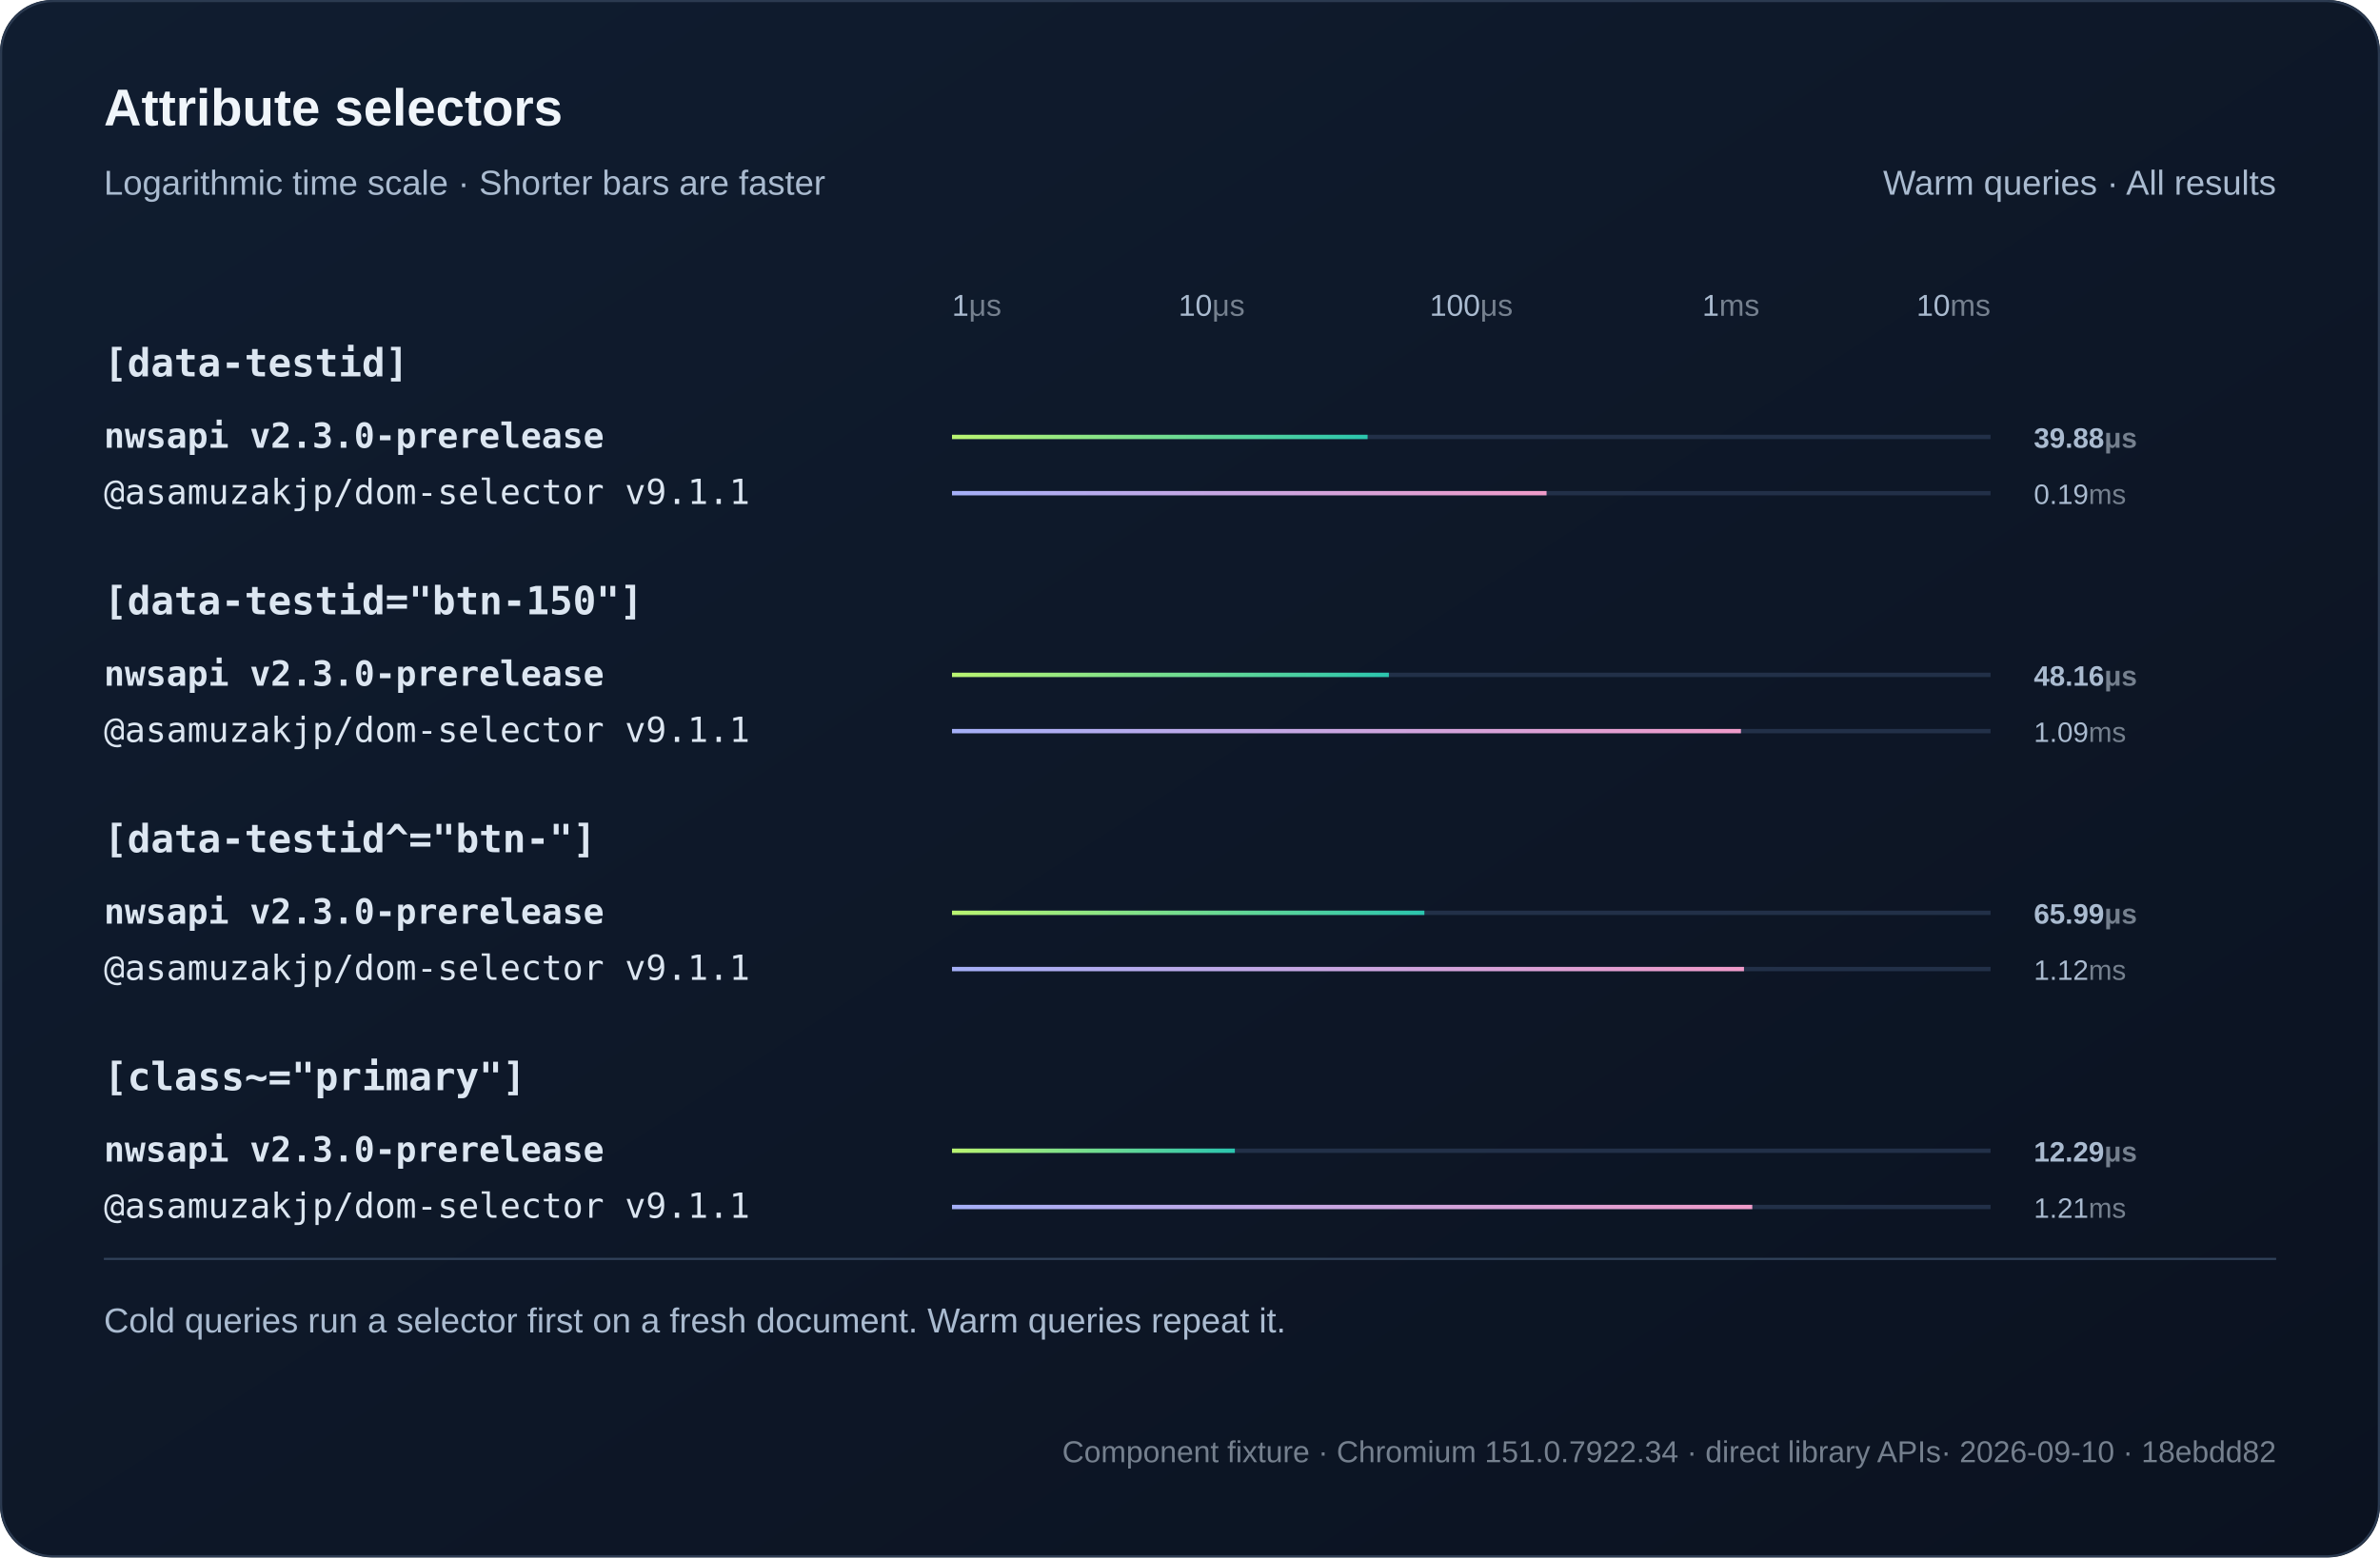
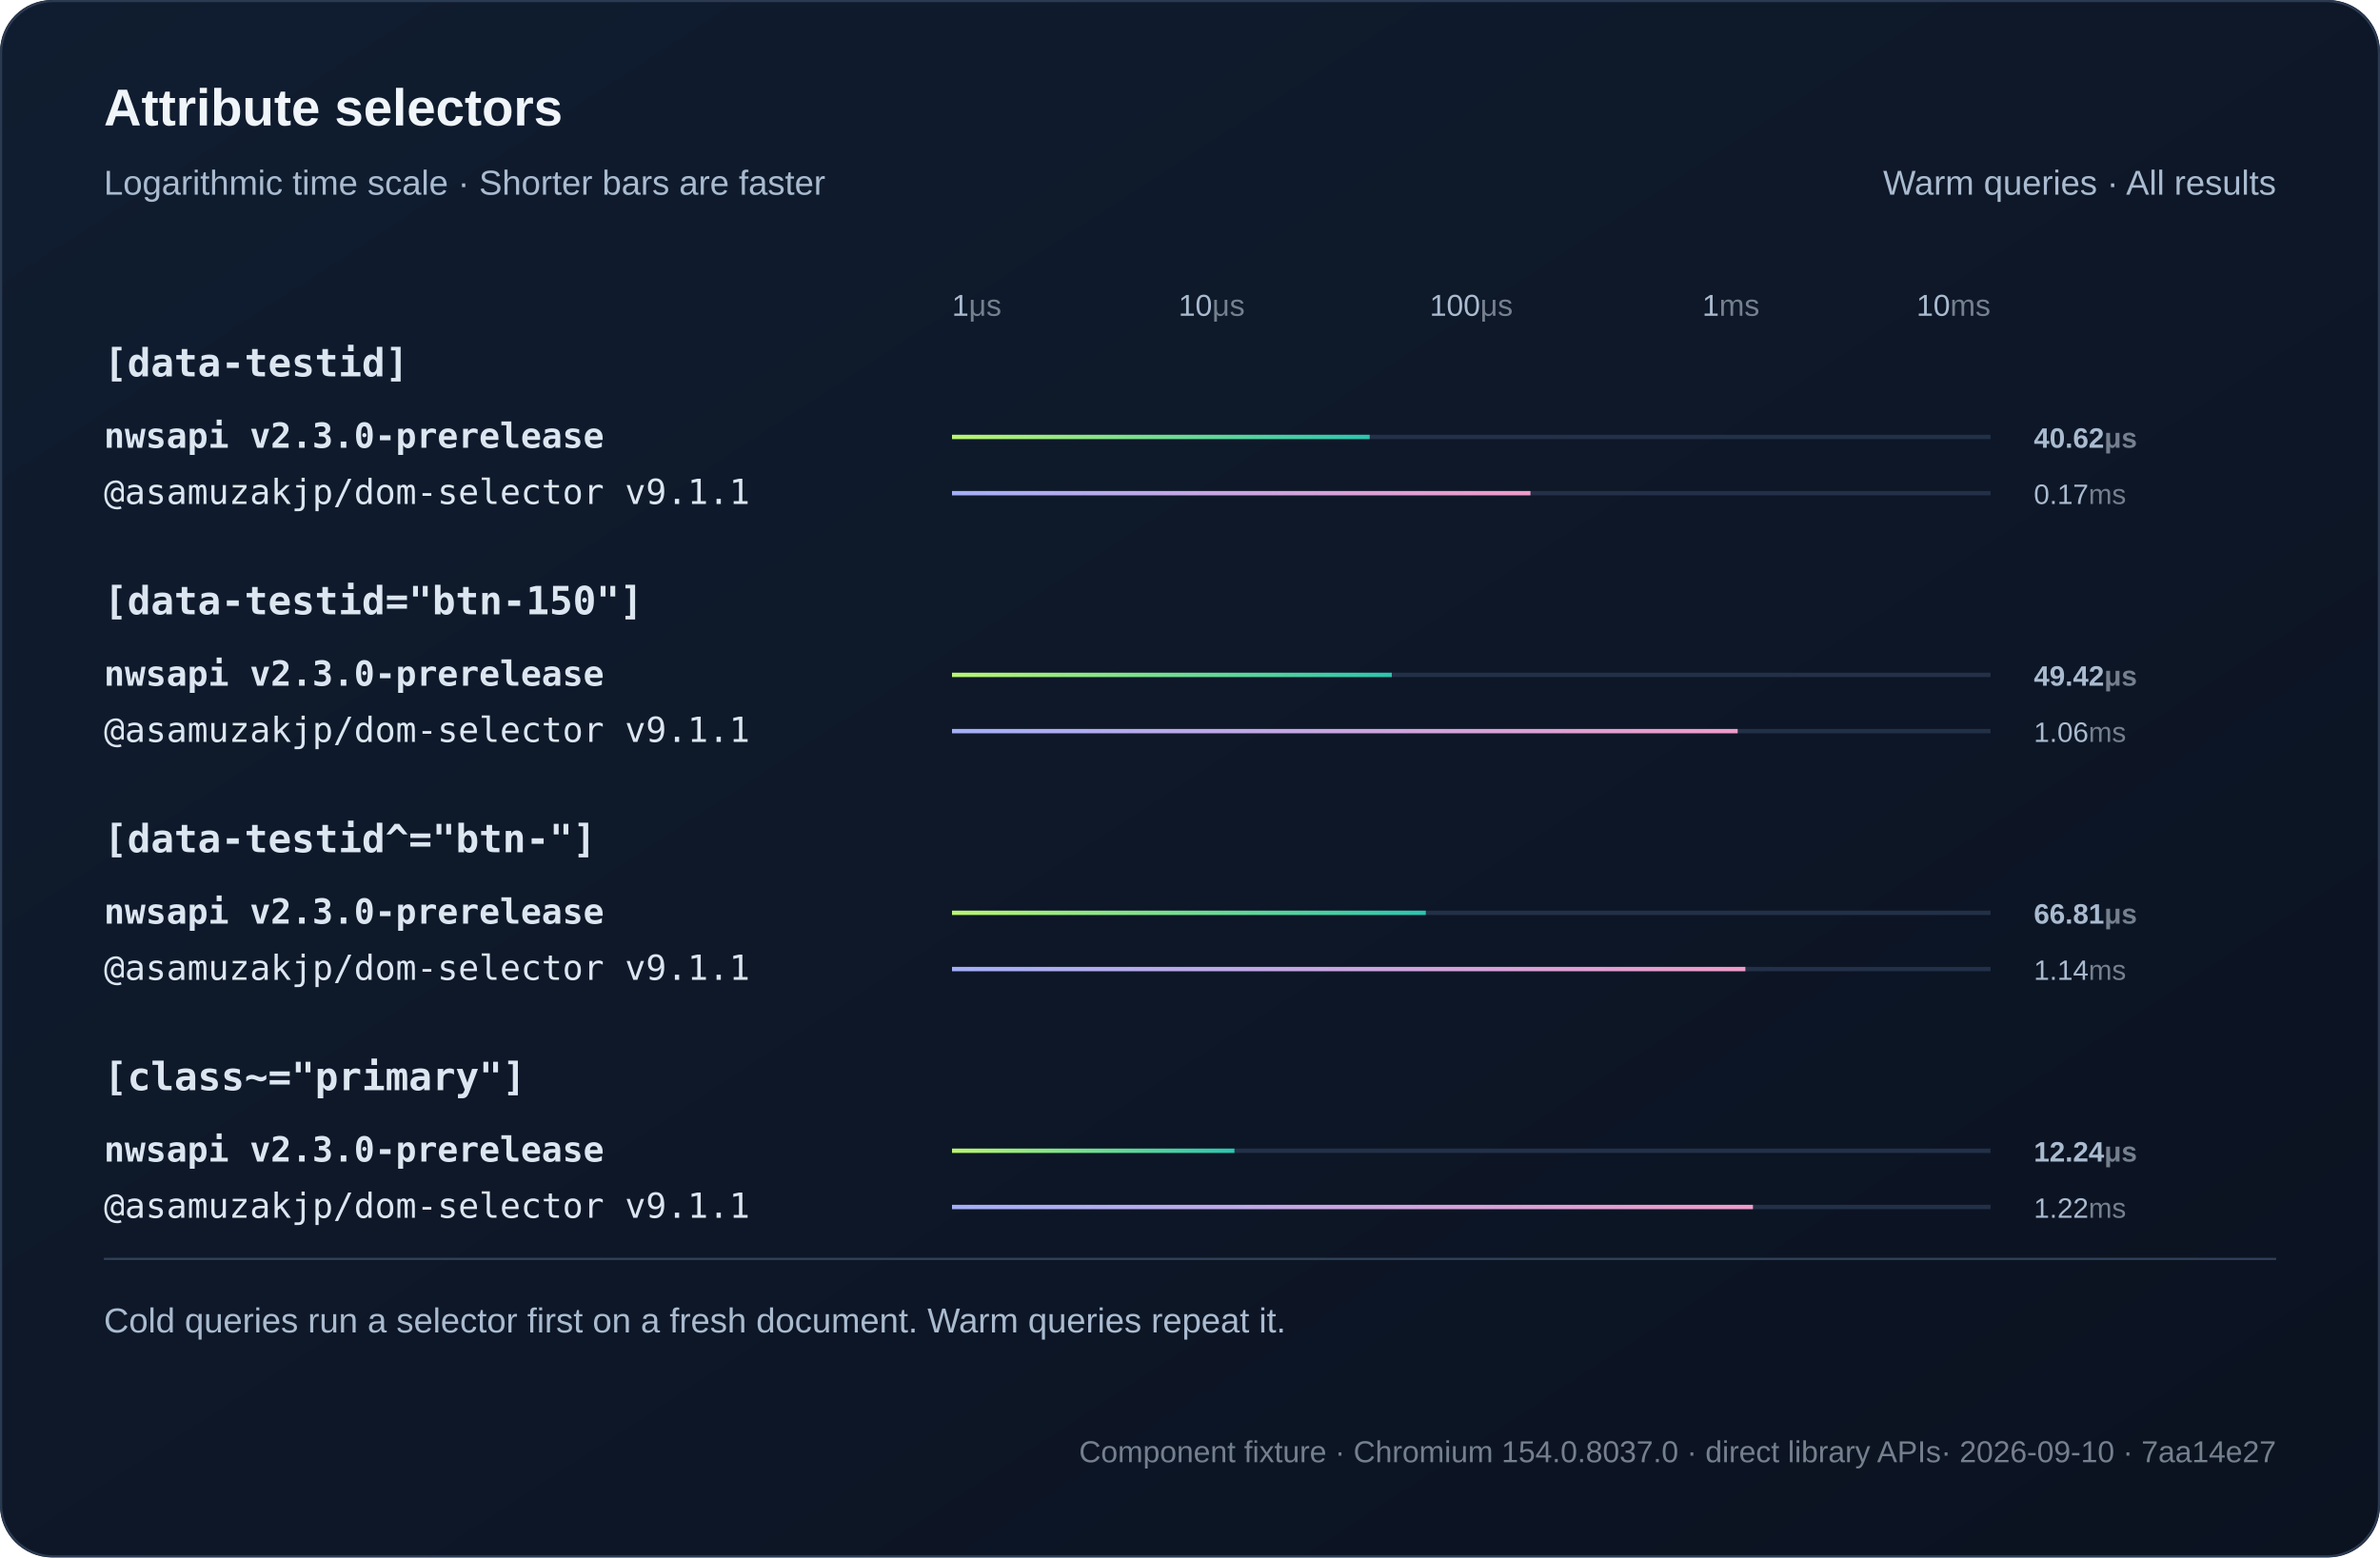
<svg xmlns="http://www.w3.org/2000/svg" width="1100" height="720" viewBox="0 0 1100 720" role="img">
  <defs>
    <linearGradient id="bg" x2="1" y2="1">
      <stop stop-color="#101d30" />
      <stop offset="1" stop-color="#0b1220" />
    </linearGradient>
    <linearGradient id="series0">
      <stop stop-color="#baf471" />
      <stop offset="1" stop-color="#2bc5ae" />
    </linearGradient>
    <linearGradient id="series1">
      <stop stop-color="#a4aff7" />
      <stop offset="1" stop-color="#ef9bc9" />
    </linearGradient>
  </defs>
  <style>text{font-family:Arial,Helvetica,sans-serif;fill:#f0f5fa}
.muted{fill:#aabbd0;font:16px Arial,Helvetica,sans-serif}
.code{font:18px Consolas,Menlo,monospace;fill:#dce6f1}
.note .code{font:16px Consolas,Menlo,monospace}
.metadata,.metadata .code{fill:#75808e;font-size:14px}
.chart-title{font-size:24px;font-weight:700}
.unit{fill:#75808e}
.package{font-family:Consolas,Menlo,monospace}
.comparison{font-size:14px;font-variant-numeric:tabular-nums}
.tick{fill:#aabbd0;font-size:12px}
.time{fill:#aabbd0;font-size:13px;font-variant-numeric:tabular-nums}
- .engine{font-size:16px}.selector{font-weight:600}.tick{font-size:14px}.bar{transform-box:fill-box;transform-origin:left center;animation:fill 800ms ease-out both}@keyframes fill{from{transform:scaleX(0)}to{transform:scaleX(1)}}@media(prefers-reduced-motion:reduce){.bar{animation:none}}</style>
+ .engine{font-size:16px}.selector{font-weight:600}.tick{font-size:14px}</style>
  <rect width="1100" height="720" rx="24" fill="url(#bg)" />
  <rect x=".5" y=".5" width="1099" height="719" rx="24" fill="none" stroke="#2b3a50" />
  <text x="48" y="58" class="chart-title">Attribute selectors</text>
  <text x="48" y="90" class="muted">Logarithmic time scale · Shorter bars are faster</text>
  <text x="1052" y="90" text-anchor="end" class="muted">Warm queries · All results</text>
  <text x="440" y="146" text-anchor="start" class="tick">1<tspan class="unit">μs</tspan>
  </text>
  <text x="560" y="146" text-anchor="middle" class="tick">10<tspan class="unit">μs</tspan>
  </text>
  <text x="680" y="146" text-anchor="middle" class="tick">100<tspan class="unit">μs</tspan>
  </text>
  <text x="800" y="146" text-anchor="middle" class="tick">1<tspan class="unit">ms</tspan>
  </text>
  <text x="920" y="146" text-anchor="end" class="tick">10<tspan class="unit">ms</tspan>
  </text>
  <text x="48" y="174" class="code selector">[data-testid]</text>
  <g>
    <text x="48" y="207" class="code engine" style="font-weight:700">nwsapi v2.3.0-prerelease</text>
    <path d="M440 202h480" stroke="#223048" stroke-width="2" />
-     <rect class="bar" x="440" y="201" width="192.08" height="2" fill="url(#series0)" />
-     <text x="940" y="207" class="time" style="font-weight:700">39.88<tspan class="unit">μs</tspan>
+     <rect class="bar" x="440" y="201" width="193.05" height="2" fill="url(#series0)" />
+     <text x="940" y="207" class="time" style="font-weight:700">40.62<tspan class="unit">μs</tspan>
    </text>
  </g>
  <g>
    <text x="48" y="233" class="code engine">@asamuzakjp/dom-selector v9.1.1</text>
    <path d="M440 228h480" stroke="#223048" stroke-width="2" />
-     <rect class="bar" x="440" y="227" width="274.8" height="2" fill="url(#series1)" />
-     <text x="940" y="233" class="time">0.19<tspan class="unit">ms</tspan>
+     <rect class="bar" x="440" y="227" width="267.36" height="2" fill="url(#series1)" />
+     <text x="940" y="233" class="time">0.17<tspan class="unit">ms</tspan>
    </text>
  </g>
  <text x="48" y="284" class="code selector">[data-testid="btn-150"]</text>
  <g>
    <text x="48" y="317" class="code engine" style="font-weight:700">nwsapi v2.3.0-prerelease</text>
    <path d="M440 312h480" stroke="#223048" stroke-width="2" />
-     <rect class="bar" x="440" y="311" width="201.92" height="2" fill="url(#series0)" />
-     <text x="940" y="317" class="time" style="font-weight:700">48.16<tspan class="unit">μs</tspan>
+     <rect class="bar" x="440" y="311" width="203.27" height="2" fill="url(#series0)" />
+     <text x="940" y="317" class="time" style="font-weight:700">49.42<tspan class="unit">μs</tspan>
    </text>
  </g>
  <g>
    <text x="48" y="343" class="code engine">@asamuzakjp/dom-selector v9.1.1</text>
    <path d="M440 338h480" stroke="#223048" stroke-width="2" />
-     <rect class="bar" x="440" y="337" width="364.64" height="2" fill="url(#series1)" />
-     <text x="940" y="343" class="time">1.09<tspan class="unit">ms</tspan>
+     <rect class="bar" x="440" y="337" width="363.12" height="2" fill="url(#series1)" />
+     <text x="940" y="343" class="time">1.06<tspan class="unit">ms</tspan>
    </text>
  </g>
  <text x="48" y="394" class="code selector">[data-testid^="btn-"]</text>
  <g>
    <text x="48" y="427" class="code engine" style="font-weight:700">nwsapi v2.3.0-prerelease</text>
    <path d="M440 422h480" stroke="#223048" stroke-width="2" />
-     <rect class="bar" x="440" y="421" width="218.33" height="2" fill="url(#series0)" />
-     <text x="940" y="427" class="time" style="font-weight:700">65.99<tspan class="unit">μs</tspan>
+     <rect class="bar" x="440" y="421" width="218.98" height="2" fill="url(#series0)" />
+     <text x="940" y="427" class="time" style="font-weight:700">66.81<tspan class="unit">μs</tspan>
    </text>
  </g>
  <g>
    <text x="48" y="453" class="code engine">@asamuzakjp/dom-selector v9.1.1</text>
    <path d="M440 448h480" stroke="#223048" stroke-width="2" />
-     <rect class="bar" x="440" y="447" width="366.05" height="2" fill="url(#series1)" />
-     <text x="940" y="453" class="time">1.12<tspan class="unit">ms</tspan>
+     <rect class="bar" x="440" y="447" width="366.69" height="2" fill="url(#series1)" />
+     <text x="940" y="453" class="time">1.14<tspan class="unit">ms</tspan>
    </text>
  </g>
  <text x="48" y="504" class="code selector">[class~="primary"]</text>
  <g>
    <text x="48" y="537" class="code engine" style="font-weight:700">nwsapi v2.3.0-prerelease</text>
    <path d="M440 532h480" stroke="#223048" stroke-width="2" />
-     <rect class="bar" x="440" y="531" width="130.73" height="2" fill="url(#series0)" />
-     <text x="940" y="537" class="time" style="font-weight:700">12.29<tspan class="unit">μs</tspan>
+     <rect class="bar" x="440" y="531" width="130.54" height="2" fill="url(#series0)" />
+     <text x="940" y="537" class="time" style="font-weight:700">12.24<tspan class="unit">μs</tspan>
    </text>
  </g>
  <g>
    <text x="48" y="563" class="code engine">@asamuzakjp/dom-selector v9.1.1</text>
    <path d="M440 558h480" stroke="#223048" stroke-width="2" />
-     <rect class="bar" x="440" y="557" width="369.88" height="2" fill="url(#series1)" />
-     <text x="940" y="563" class="time">1.21<tspan class="unit">ms</tspan>
+     <rect class="bar" x="440" y="557" width="370.19" height="2" fill="url(#series1)" />
+     <text x="940" y="563" class="time">1.22<tspan class="unit">ms</tspan>
    </text>
  </g>
  <path d="M48 582h1004" stroke="#304159" />
  <text x="48" y="616" class="muted">Cold queries run a selector first on a fresh document. Warm queries repeat it.</text>
-   <text x="1052" y="676" text-anchor="end" class="muted note metadata">Component fixture · Chromium 151.0.7922.34 · direct library APIs<tspan fill="#75808e"> · 2026-09-10 · 18ebdd82</tspan>
+   <text x="1052" y="676" text-anchor="end" class="muted note metadata">Component fixture · Chromium 154.0.8037.0 · direct library APIs<tspan fill="#75808e"> · 2026-09-10 · 7aa14e27</tspan>
  </text>
</svg>
